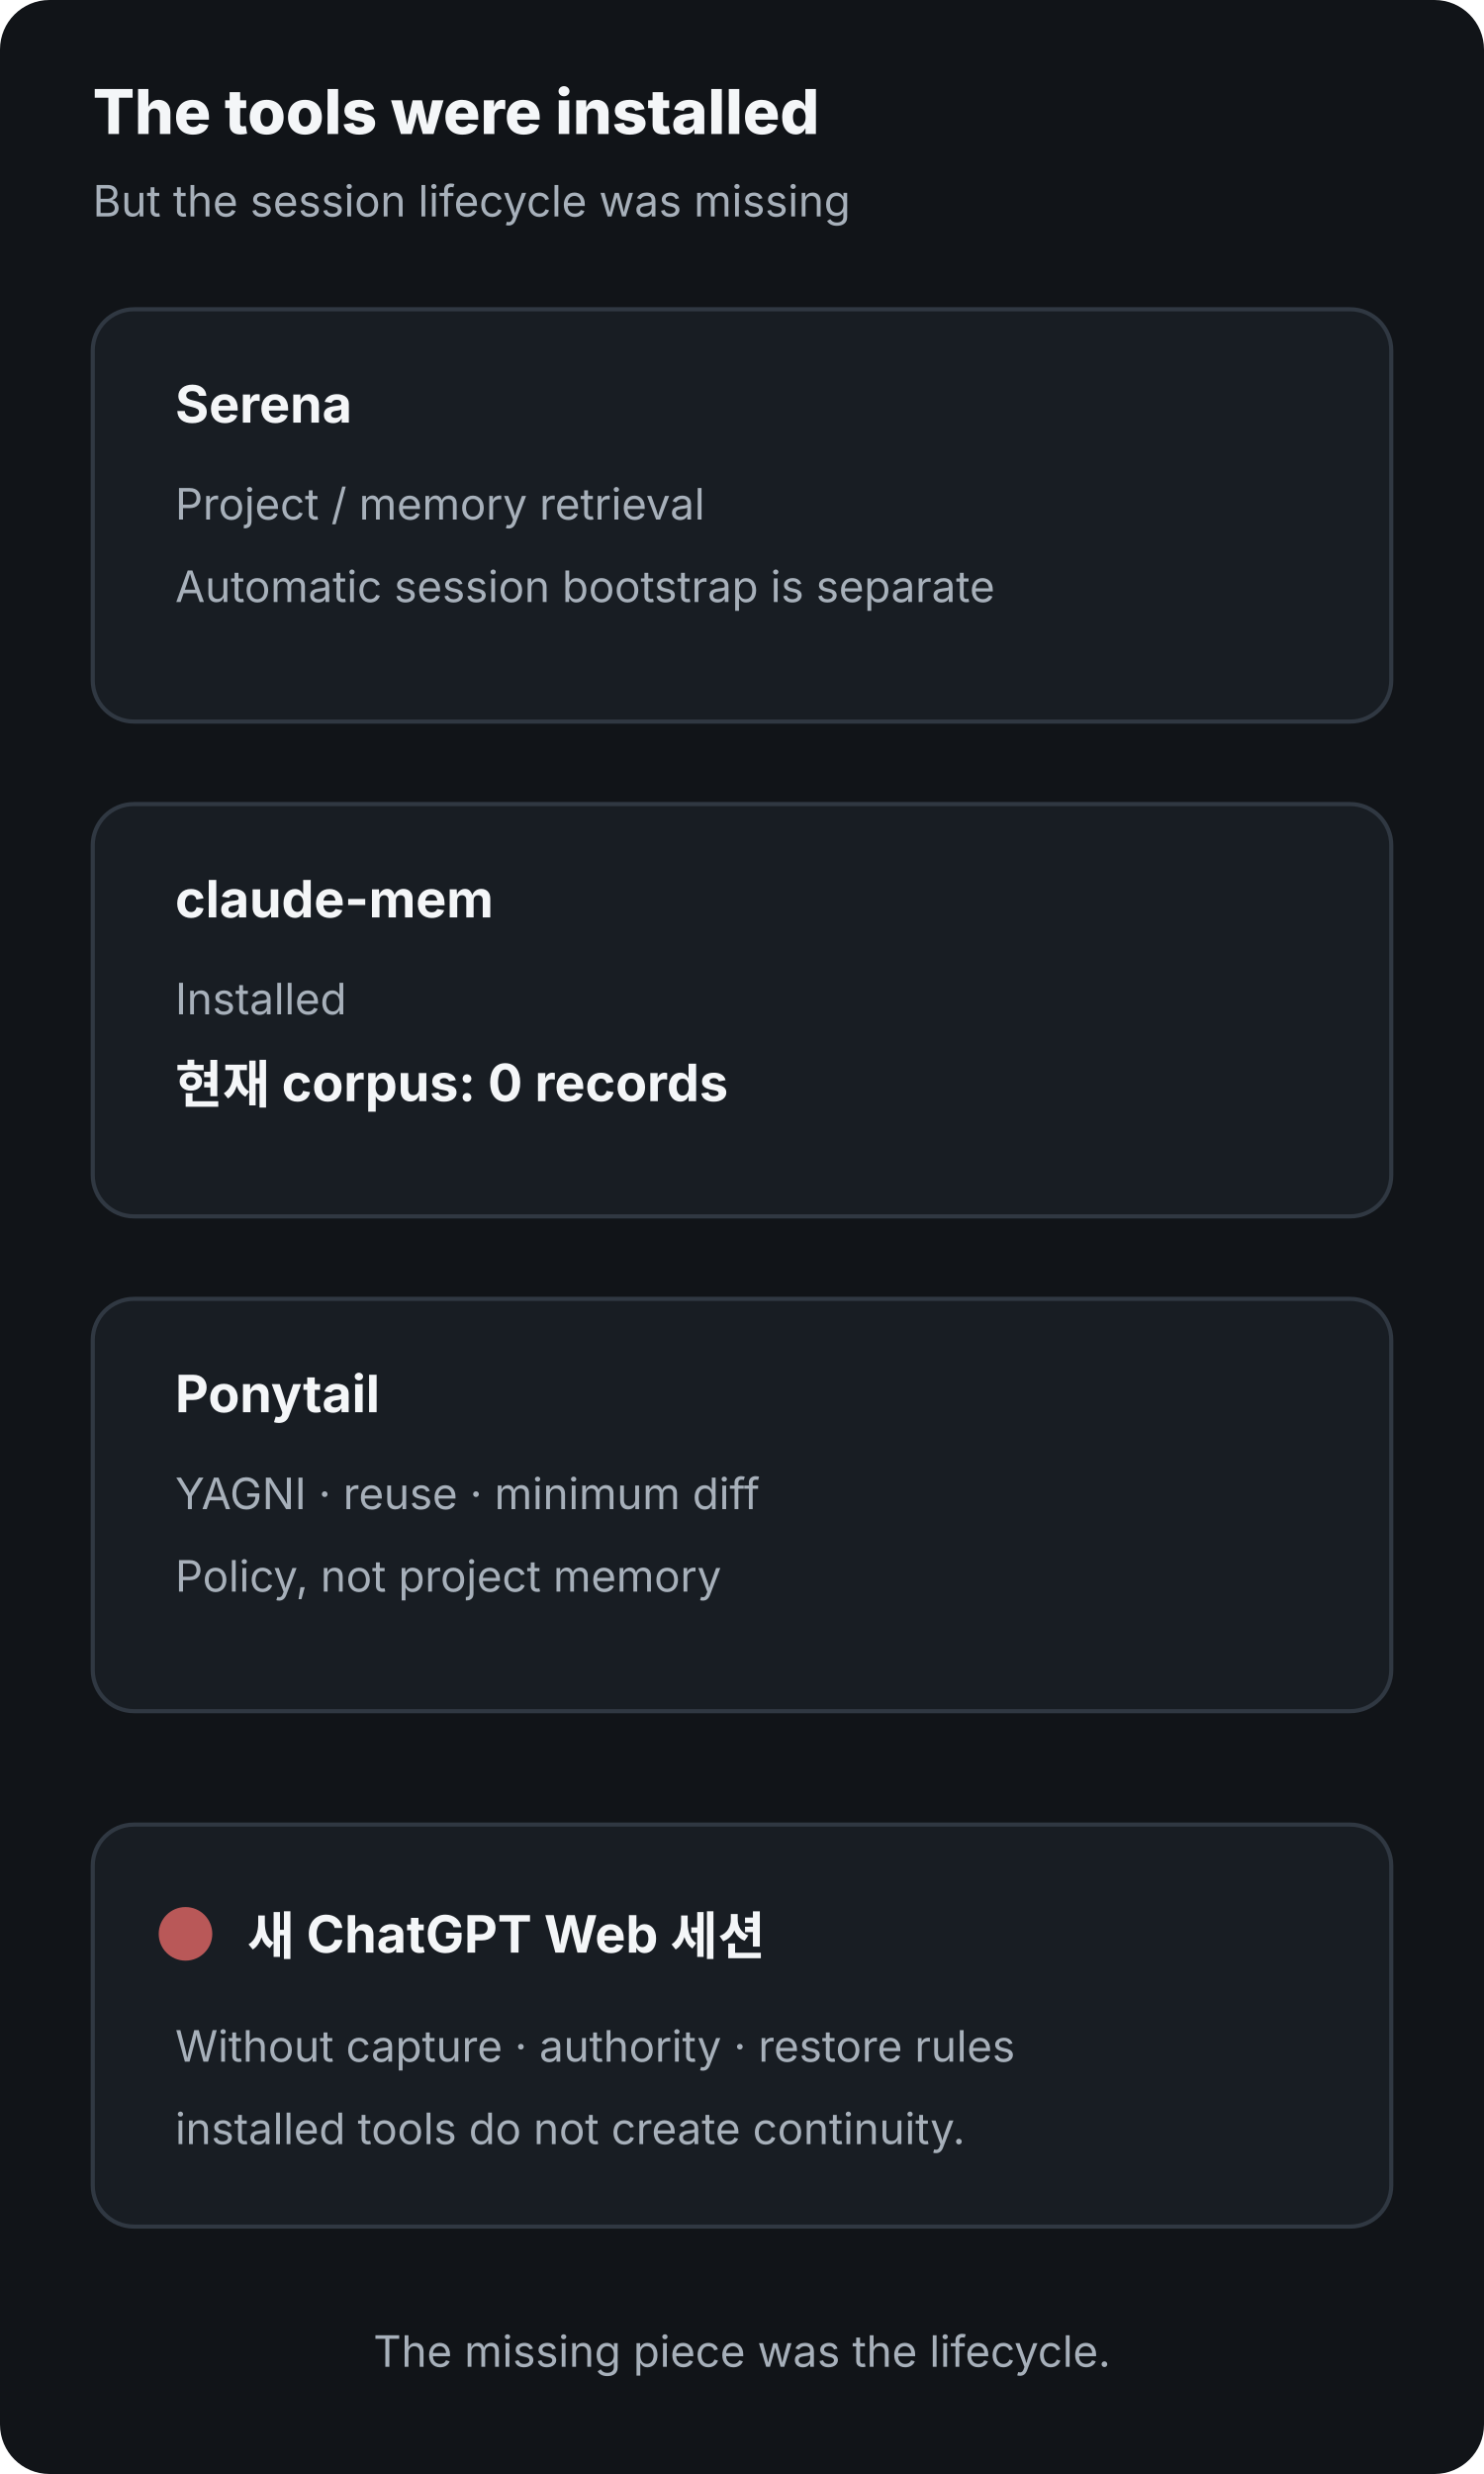
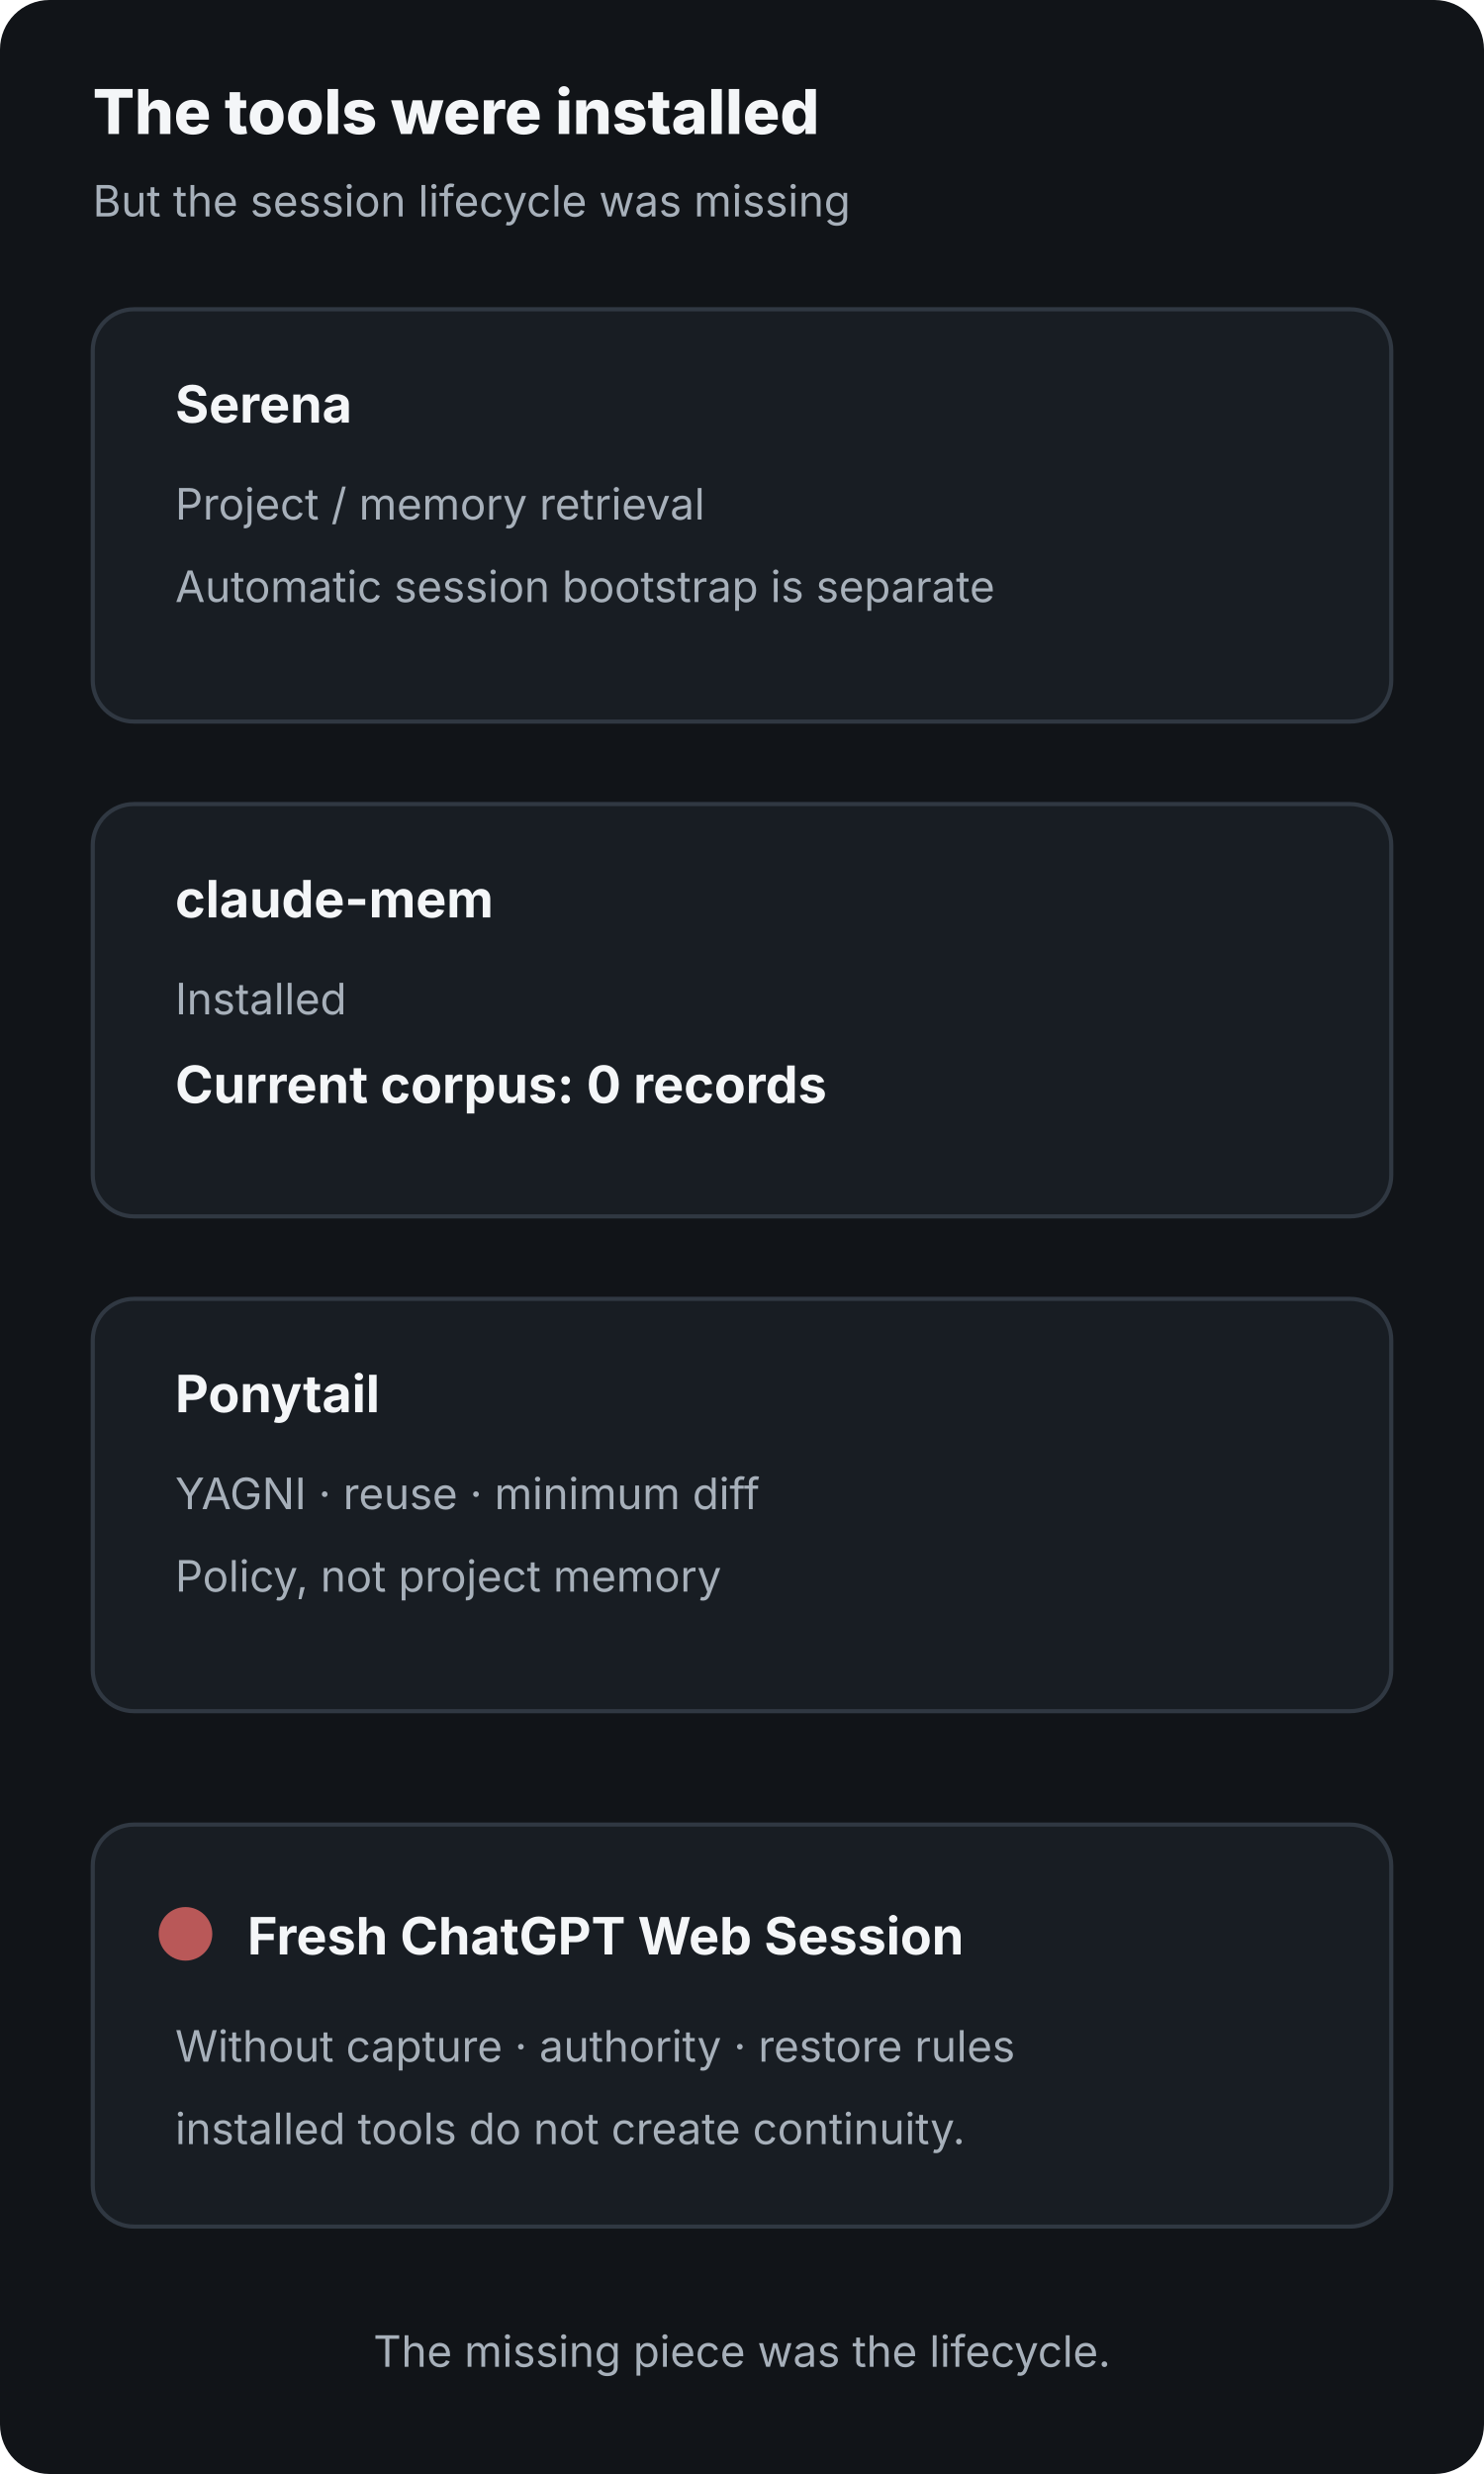
<svg xmlns="http://www.w3.org/2000/svg" width="720" height="1200" viewBox="0 0 720 1200">
  <style>
.bg{fill:#111418}.box{fill:#181d23;stroke:#303842;stroke-width:2}.t{fill:#f4f6f8;font-family:-apple-system,BlinkMacSystemFont,"Apple SD Gothic Neo","Noto Sans KR","Segoe UI",sans-serif}.m{fill:#a7b0ba;font-family:-apple-system,BlinkMacSystemFont,"Apple SD Gothic Neo","Noto Sans KR","Segoe UI",sans-serif}.bad{fill:#b95858}.h{font-size:30px;font-weight:760}.b{font-size:25px;font-weight:700}.s{font-size:21px}</style>
  <rect class="bg" width="720" height="1200" rx="24" />
  <text x="45" y="65" class="t h">The tools were installed</text>
  <text x="45" y="105" class="m s">But the session lifecycle was missing</text>
  <rect x="45" y="150" width="630" height="200" rx="20" class="box" />
  <text x="85" y="205" class="t b">Serena</text>
  <text x="85" y="252" class="m s">Project / memory retrieval</text>
  <text x="85" y="292" class="m s">Automatic session bootstrap is separate</text>
  <rect x="45" y="390" width="630" height="200" rx="20" class="box" />
  <text x="85" y="445" class="t b">claude-mem</text>
  <text x="85" y="492" class="m s">Installed</text>
-   <text x="85" y="535" class="t b">현재 corpus: 0 records</text>
+   <text x="85" y="535" class="t b">Current corpus: 0 records</text>
  <rect x="45" y="630" width="630" height="200" rx="20" class="box" />
  <text x="85" y="685" class="t b">Ponytail</text>
  <text x="85" y="732" class="m s">YAGNI · reuse · minimum diff</text>
  <text x="85" y="772" class="m s">Policy, not project memory</text>
  <rect x="45" y="885" width="630" height="195" rx="20" class="box" />
  <circle cx="90" cy="938" r="13" class="bad" />
-   <text x="120" y="948" class="t b">새 ChatGPT Web 세션</text>
+   <text x="120" y="948" class="t b">Fresh ChatGPT Web Session</text>
  <text x="85" y="1000" class="m s">Without capture · authority · restore rules</text>
  <text x="85" y="1040" class="m s">installed tools do not create continuity.</text>
  <text x="360" y="1148" text-anchor="middle" class="m s">The missing piece was the lifecycle.</text>
</svg>
